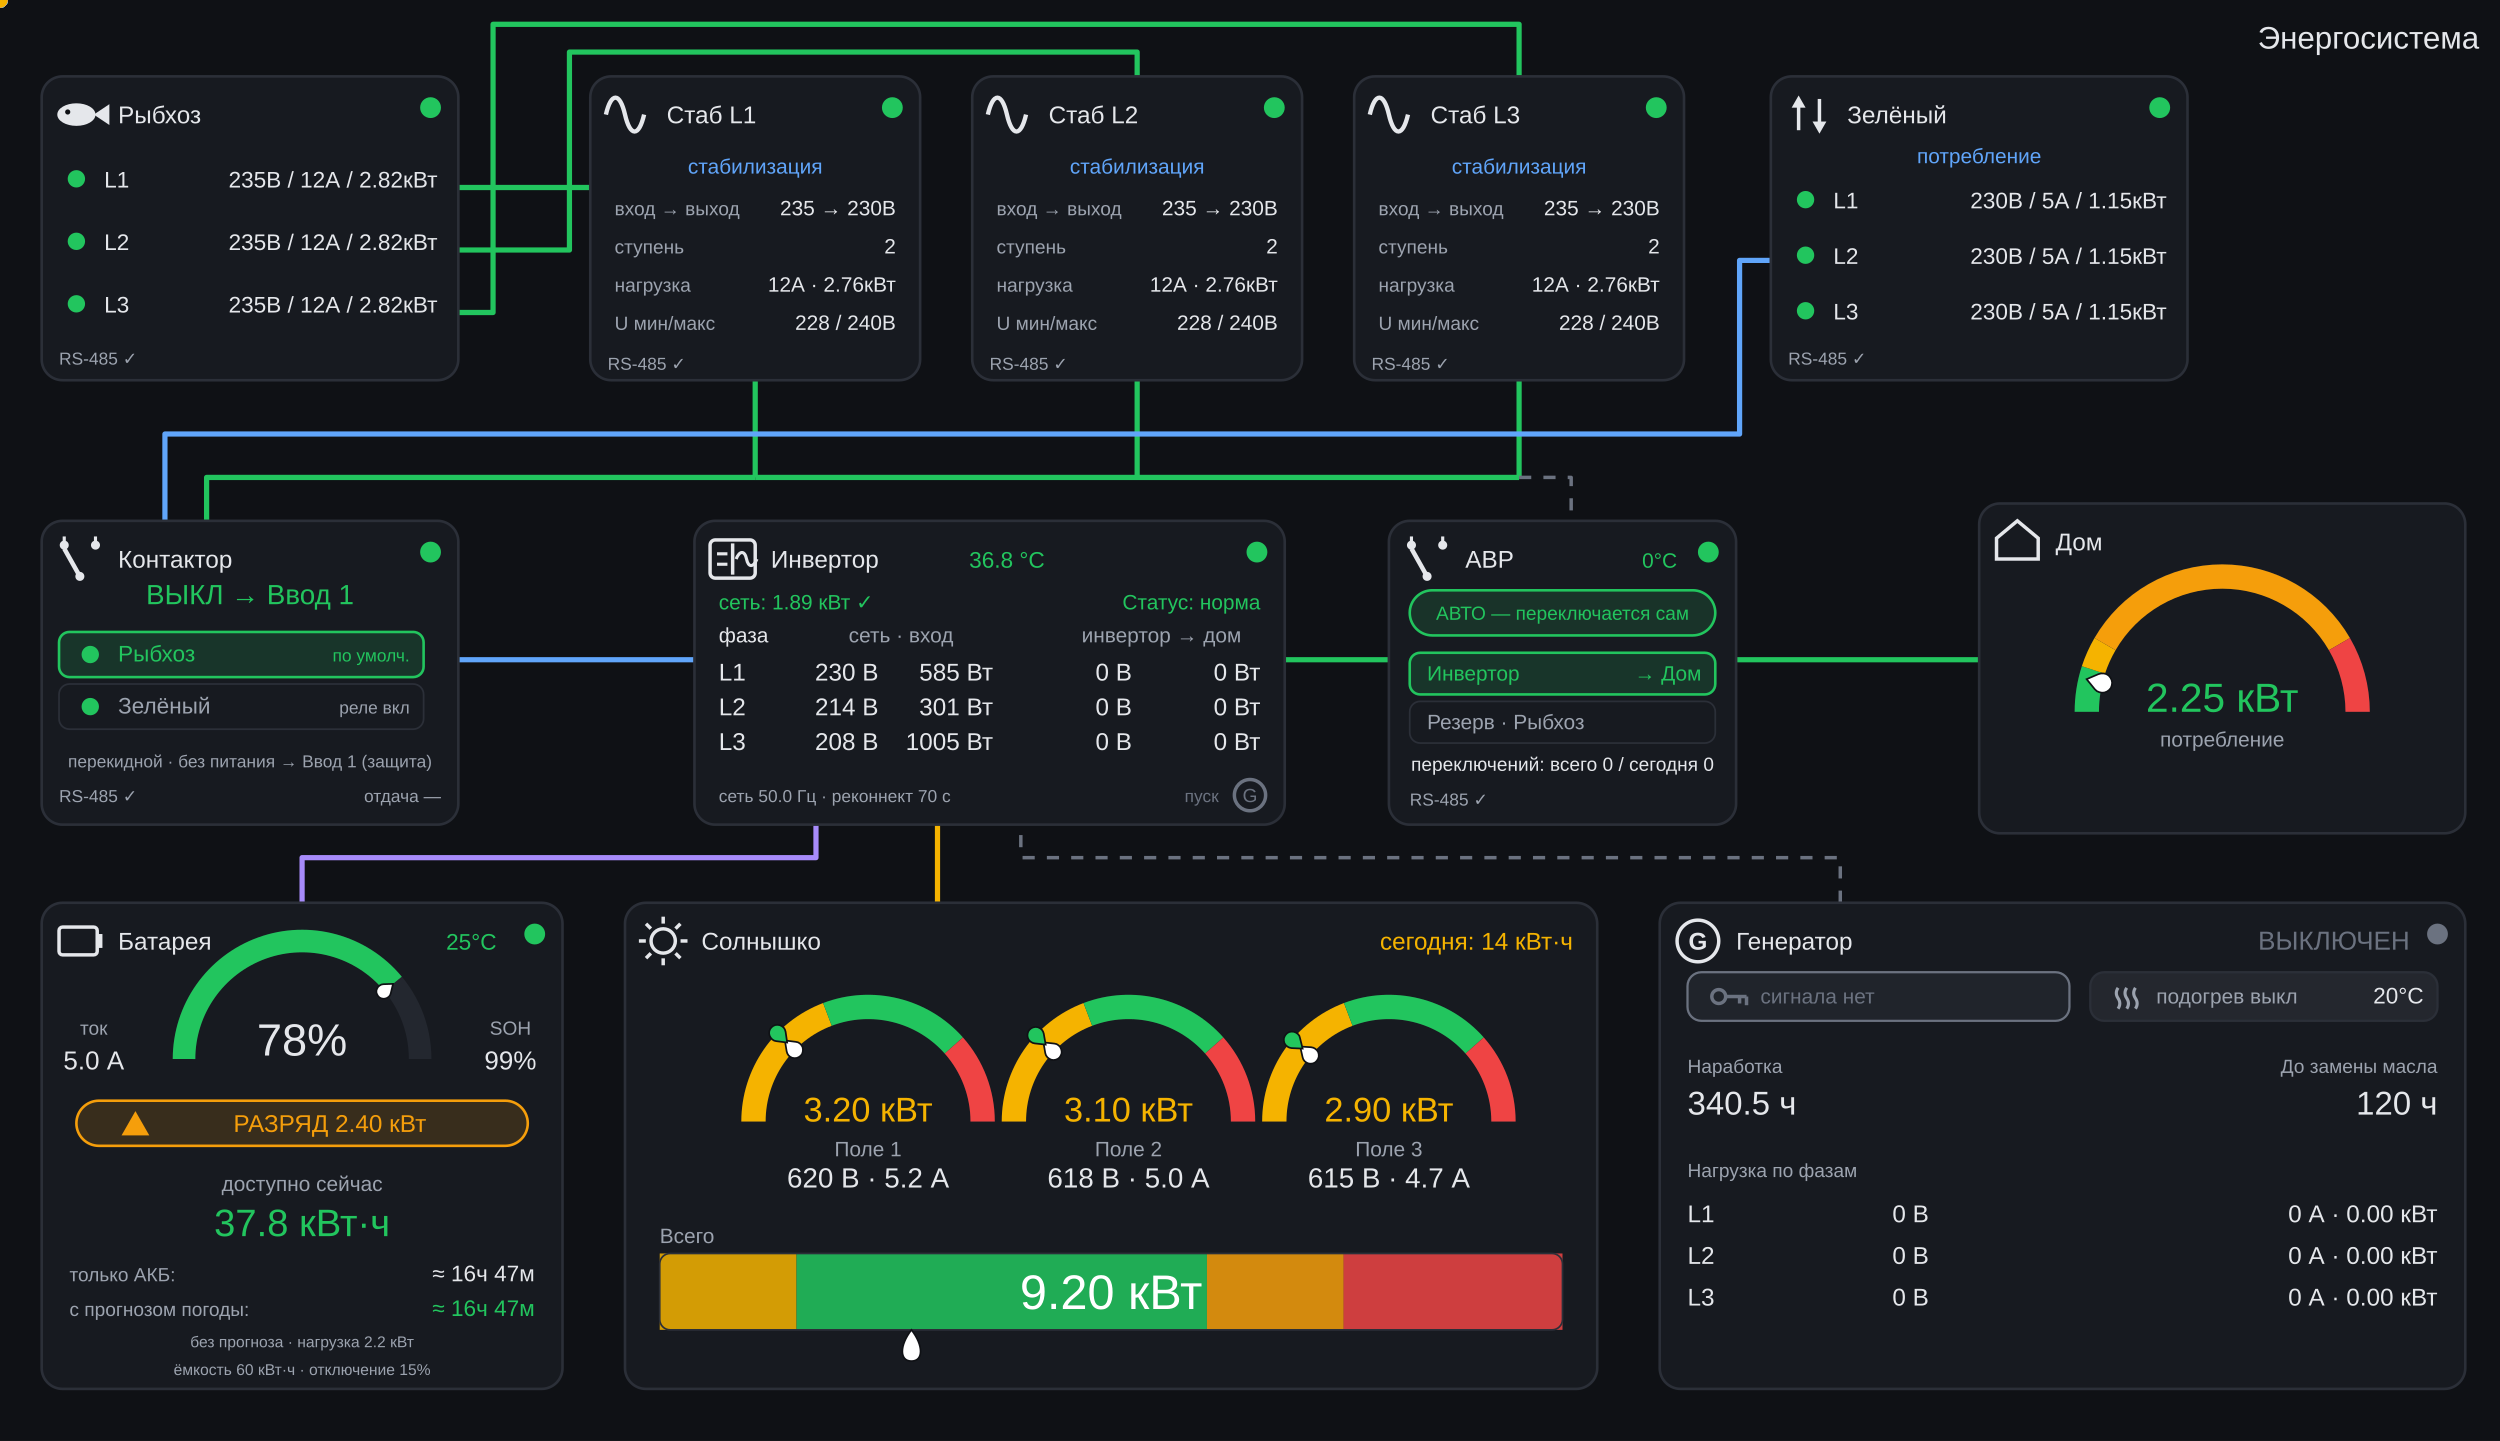
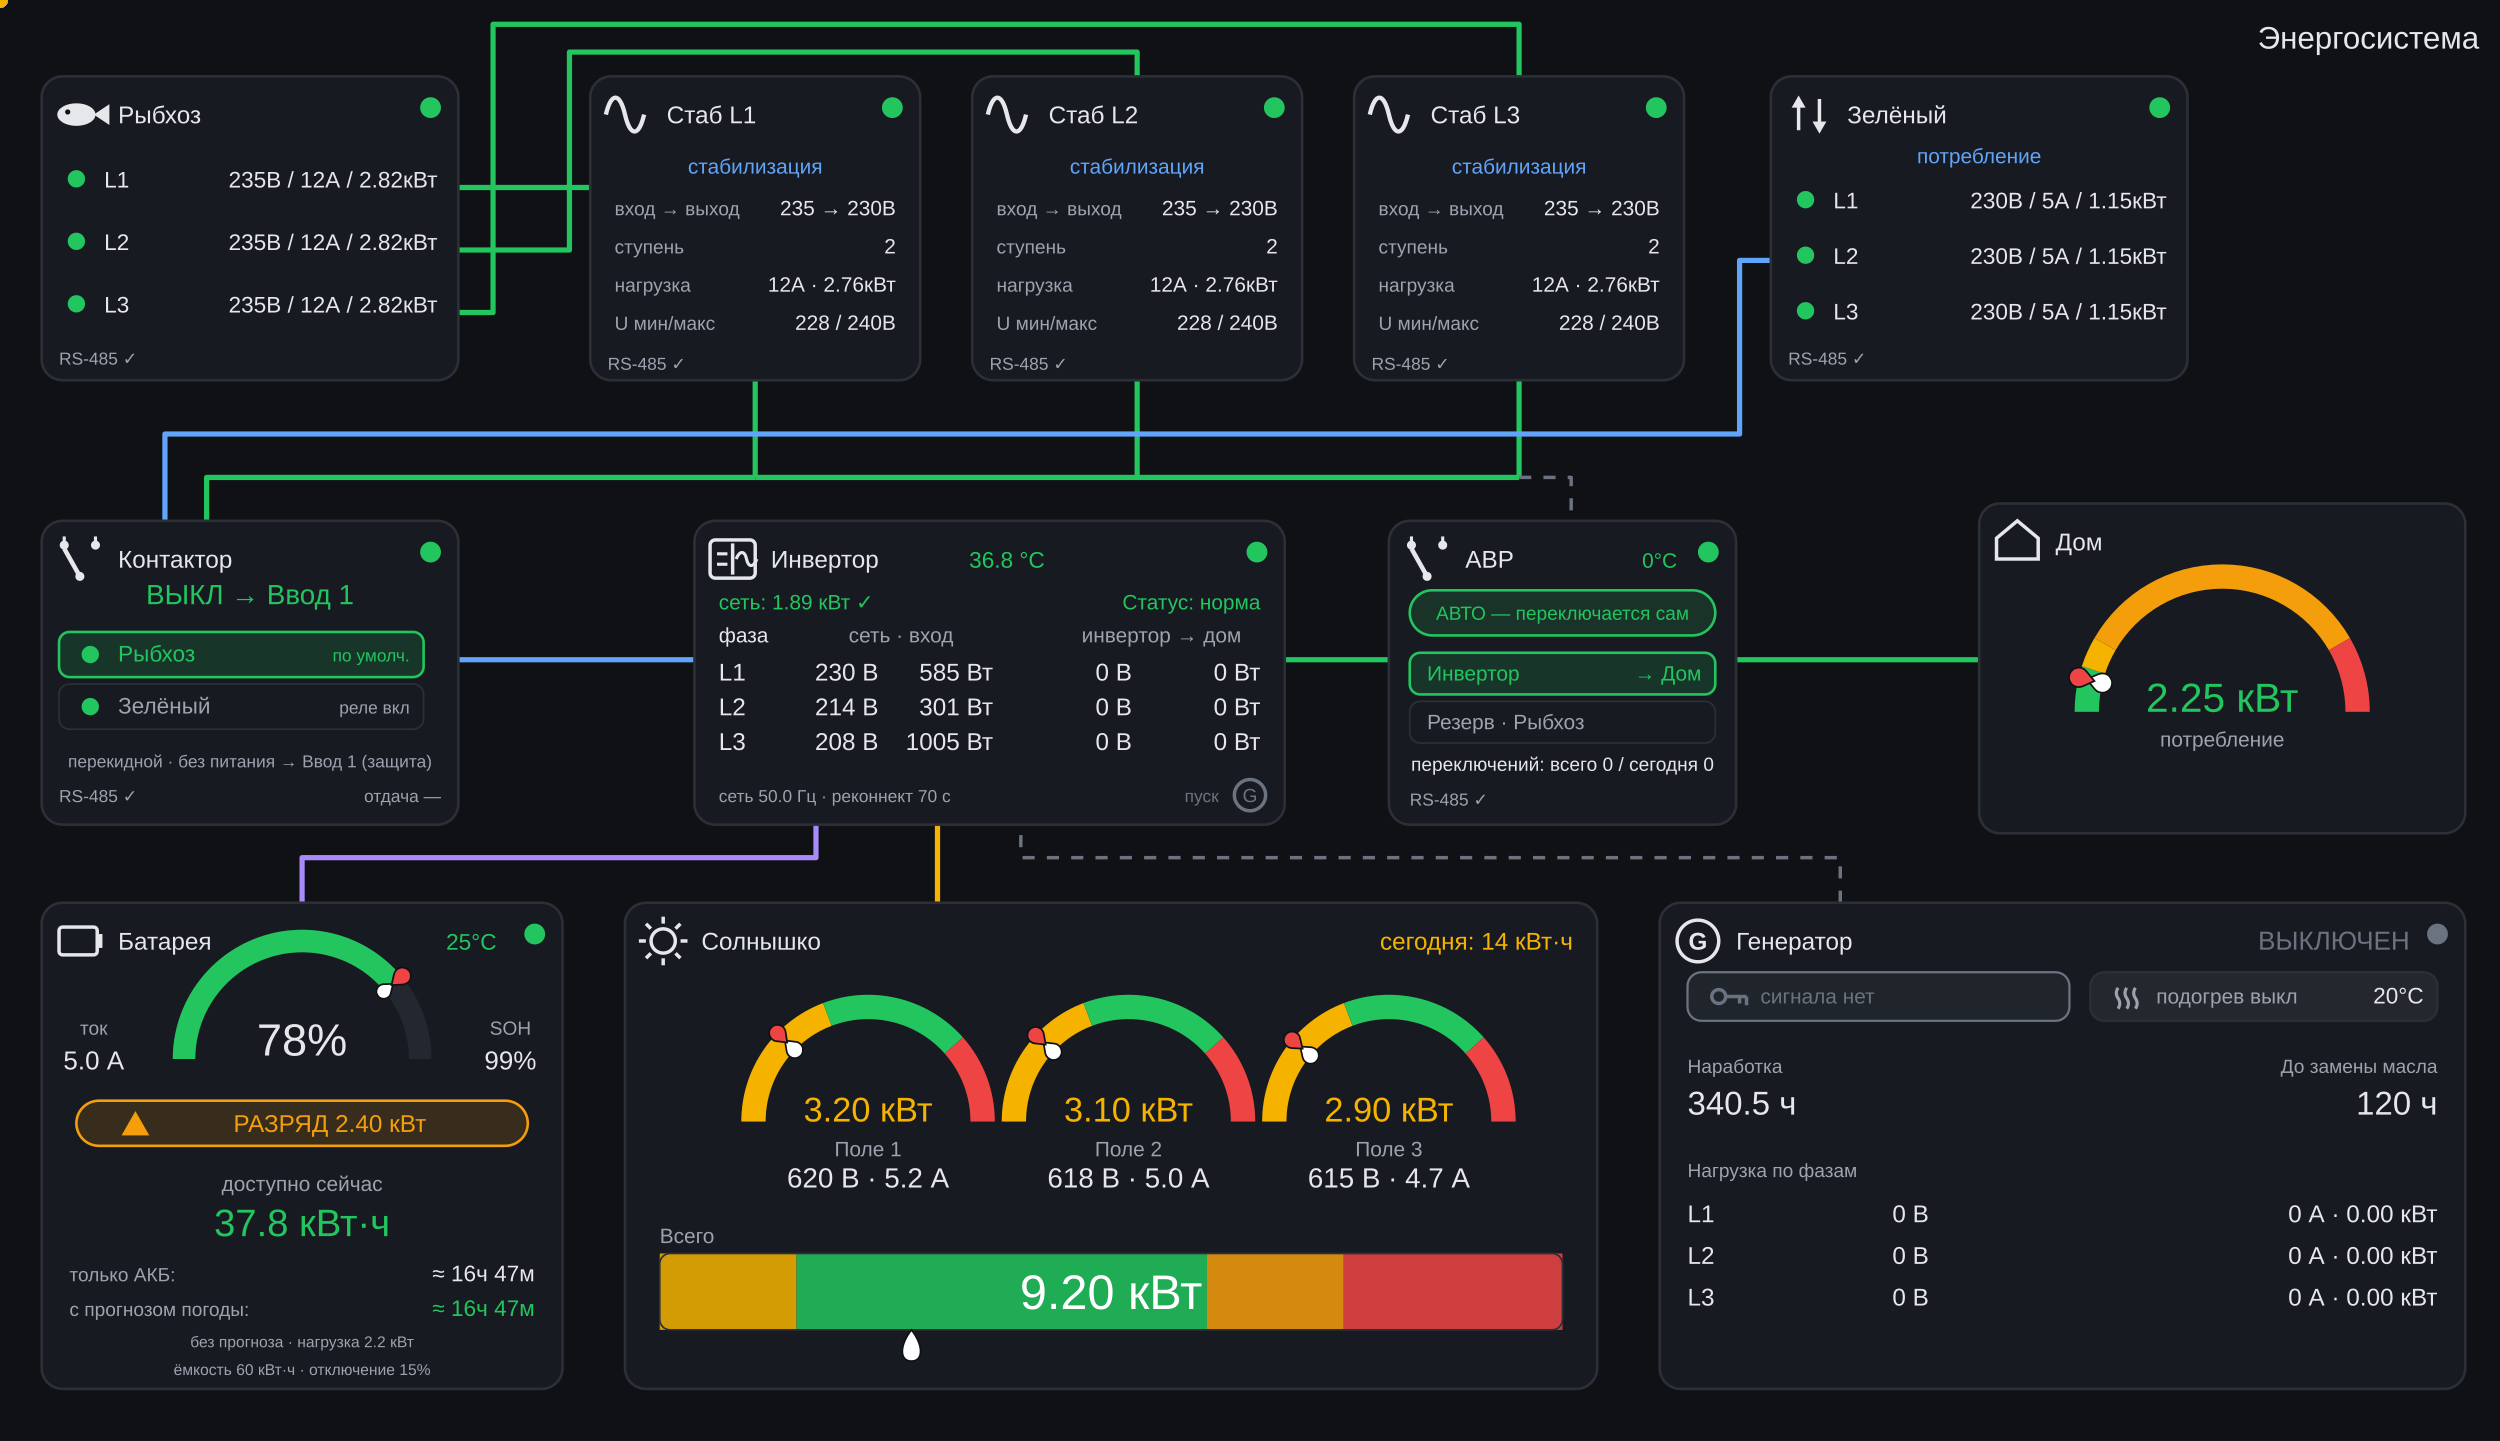
<svg xmlns="http://www.w3.org/2000/svg" viewBox="0 0 1440 830" font-family="Arial,Helvetica,sans-serif">
  <rect x="0" y="0" width="1440" height="830" fill="#0f1115" />
  <text x="1428" y="28" font-size="18" fill="#e5e7eb" text-anchor="end">Энергосистема</text>
  <polyline fill="none" stroke="#22c55e" stroke-width="3" stroke-linejoin="round" points="264,108 340,108 " />
  <circle r="4.5" fill="#22c55e">
    <animateMotion dur="1.46s" repeatCount="indefinite" begin="-0.00s" path="M 264,108 340,108" />
  </circle>
  <polyline fill="none" stroke="#22c55e" stroke-width="3" stroke-linejoin="round" points="264,144 328,144 328,30 655,30 655,44 " />
  <circle r="4.5" fill="#22c55e">
    <animateMotion dur="9.98s" repeatCount="indefinite" begin="-0.00s" path="M 264,144 328,144 328,30 655,30 655,44" />
  </circle>
  <circle r="4.5" fill="#22c55e">
    <animateMotion dur="9.98s" repeatCount="indefinite" begin="-2.00s" path="M 264,144 328,144 328,30 655,30 655,44" />
  </circle>
  <circle r="4.5" fill="#22c55e">
    <animateMotion dur="9.98s" repeatCount="indefinite" begin="-3.99s" path="M 264,144 328,144 328,30 655,30 655,44" />
  </circle>
  <circle r="4.5" fill="#22c55e">
    <animateMotion dur="9.98s" repeatCount="indefinite" begin="-5.99s" path="M 264,144 328,144 328,30 655,30 655,44" />
  </circle>
  <circle r="4.5" fill="#22c55e">
    <animateMotion dur="9.98s" repeatCount="indefinite" begin="-7.98s" path="M 264,144 328,144 328,30 655,30 655,44" />
  </circle>
  <polyline fill="none" stroke="#22c55e" stroke-width="3" stroke-linejoin="round" points="264,180 284,180 284,14 875,14 875,44 " />
  <circle r="4.5" fill="#22c55e">
    <animateMotion dur="15.52s" repeatCount="indefinite" begin="-0.00s" path="M 264,180 284,180 284,14 875,14 875,44" />
  </circle>
  <circle r="4.5" fill="#22c55e">
    <animateMotion dur="15.52s" repeatCount="indefinite" begin="-2.22s" path="M 264,180 284,180 284,14 875,14 875,44" />
  </circle>
  <circle r="4.5" fill="#22c55e">
    <animateMotion dur="15.52s" repeatCount="indefinite" begin="-4.43s" path="M 264,180 284,180 284,14 875,14 875,44" />
  </circle>
  <circle r="4.5" fill="#22c55e">
    <animateMotion dur="15.52s" repeatCount="indefinite" begin="-6.65s" path="M 264,180 284,180 284,14 875,14 875,44" />
  </circle>
  <circle r="4.5" fill="#22c55e">
    <animateMotion dur="15.52s" repeatCount="indefinite" begin="-8.87s" path="M 264,180 284,180 284,14 875,14 875,44" />
  </circle>
  <circle r="4.5" fill="#22c55e">
    <animateMotion dur="15.52s" repeatCount="indefinite" begin="-11.09s" path="M 264,180 284,180 284,14 875,14 875,44" />
  </circle>
  <circle r="4.5" fill="#22c55e">
    <animateMotion dur="15.52s" repeatCount="indefinite" begin="-13.30s" path="M 264,180 284,180 284,14 875,14 875,44" />
  </circle>
  <polyline fill="none" stroke="#22c55e" stroke-width="3" stroke-linejoin="round" points="435,219 435,275 " />
  <circle r="4.5" fill="#22c55e">
    <animateMotion dur="0.92s" repeatCount="indefinite" begin="-0.00s" path="M 435,219 435,275" />
  </circle>
  <polyline fill="none" stroke="#22c55e" stroke-width="3" stroke-linejoin="round" points="655,219 655,275 " />
  <circle r="4.5" fill="#22c55e">
    <animateMotion dur="0.92s" repeatCount="indefinite" begin="-0.00s" path="M 655,219 655,275" />
  </circle>
  <polyline fill="none" stroke="#22c55e" stroke-width="3" stroke-linejoin="round" points="875,219 875,275 " />
  <circle r="4.5" fill="#22c55e">
    <animateMotion dur="0.92s" repeatCount="indefinite" begin="-0.00s" path="M 875,219 875,275" />
  </circle>
  <polyline fill="none" stroke="#22c55e" stroke-width="3" stroke-linejoin="round" points="435,275 875,275 " />
  <polyline fill="none" stroke="#22c55e" stroke-width="3" stroke-linejoin="round" points="435,275 119,275 119,300 " />
  <circle r="4.5" fill="#22c55e">
    <animateMotion dur="5.59s" repeatCount="indefinite" begin="-0.00s" path="M 435,275 119,275 119,300" />
  </circle>
  <circle r="4.5" fill="#22c55e">
    <animateMotion dur="5.59s" repeatCount="indefinite" begin="-1.86s" path="M 435,275 119,275 119,300" />
  </circle>
  <circle r="4.5" fill="#22c55e">
    <animateMotion dur="5.59s" repeatCount="indefinite" begin="-3.73s" path="M 435,275 119,275 119,300" />
  </circle>
  <polyline fill="none" stroke="#6b7280" stroke-width="2" stroke-linejoin="round" stroke-dasharray="7 7" points="875,275 905,275 905,300 " />
  <polyline fill="none" stroke="#60a5fa" stroke-width="3" stroke-linejoin="round" points="1020,150 1002,150 1002,250 95,250 95,300 " />
  <circle r="4.5" fill="#60a5fa">
    <animateMotion dur="20.67s" repeatCount="indefinite" begin="-0.00s" path="M 1020,150 1002,150 1002,250 95,250 95,300" />
  </circle>
  <circle r="4.5" fill="#60a5fa">
    <animateMotion dur="20.67s" repeatCount="indefinite" begin="-2.07s" path="M 1020,150 1002,150 1002,250 95,250 95,300" />
  </circle>
  <circle r="4.5" fill="#60a5fa">
    <animateMotion dur="20.67s" repeatCount="indefinite" begin="-4.13s" path="M 1020,150 1002,150 1002,250 95,250 95,300" />
  </circle>
  <circle r="4.5" fill="#60a5fa">
    <animateMotion dur="20.67s" repeatCount="indefinite" begin="-6.20s" path="M 1020,150 1002,150 1002,250 95,250 95,300" />
  </circle>
  <circle r="4.5" fill="#60a5fa">
    <animateMotion dur="20.67s" repeatCount="indefinite" begin="-8.27s" path="M 1020,150 1002,150 1002,250 95,250 95,300" />
  </circle>
  <circle r="4.5" fill="#60a5fa">
    <animateMotion dur="20.67s" repeatCount="indefinite" begin="-10.34s" path="M 1020,150 1002,150 1002,250 95,250 95,300" />
  </circle>
  <circle r="4.5" fill="#60a5fa">
    <animateMotion dur="20.67s" repeatCount="indefinite" begin="-12.40s" path="M 1020,150 1002,150 1002,250 95,250 95,300" />
  </circle>
  <circle r="4.5" fill="#60a5fa">
    <animateMotion dur="20.67s" repeatCount="indefinite" begin="-14.47s" path="M 1020,150 1002,150 1002,250 95,250 95,300" />
  </circle>
  <circle r="4.5" fill="#60a5fa">
    <animateMotion dur="20.67s" repeatCount="indefinite" begin="-16.54s" path="M 1020,150 1002,150 1002,250 95,250 95,300" />
  </circle>
  <circle r="4.5" fill="#60a5fa">
    <animateMotion dur="20.67s" repeatCount="indefinite" begin="-18.61s" path="M 1020,150 1002,150 1002,250 95,250 95,300" />
  </circle>
  <polyline fill="none" stroke="#60a5fa" stroke-width="3" stroke-linejoin="round" points="264,380 400,380 " />
  <circle r="4.5" fill="#60a5fa">
    <animateMotion dur="2.62s" repeatCount="indefinite" begin="-0.00s" path="M 264,380 400,380" />
  </circle>
  <polyline fill="none" stroke="#22c55e" stroke-width="3" stroke-linejoin="round" points="740,380 800,380 " />
  <circle r="4.5" fill="#22c55e">
    <animateMotion dur="0.86s" repeatCount="indefinite" begin="-0.00s" path="M 740,380 800,380" />
  </circle>
  <polyline fill="none" stroke="#22c55e" stroke-width="3" stroke-linejoin="round" points="1000,380 1140,380 " />
  <circle r="4.5" fill="#22c55e">
    <animateMotion dur="2.30s" repeatCount="indefinite" begin="-0.00s" path="M 1000,380 1140,380" />
  </circle>
  <polyline fill="none" stroke="#a78bfa" stroke-width="3" stroke-linejoin="round" points="174,520 174,494 470,494 470,475 " />
  <circle r="4.5" fill="#a78bfa">
    <animateMotion dur="6.13s" repeatCount="indefinite" begin="-0.00s" path="M 174,520 174,494 470,494 470,475" />
  </circle>
  <circle r="4.5" fill="#a78bfa">
    <animateMotion dur="6.13s" repeatCount="indefinite" begin="-2.04s" path="M 174,520 174,494 470,494 470,475" />
  </circle>
  <circle r="4.5" fill="#a78bfa">
    <animateMotion dur="6.13s" repeatCount="indefinite" begin="-4.09s" path="M 174,520 174,494 470,494 470,475" />
  </circle>
  <polyline fill="none" stroke="#f5b300" stroke-width="3" stroke-linejoin="round" points="540,520 540,475 " />
  <circle r="4.5" fill="#f5b300">
    <animateMotion dur="0.39s" repeatCount="indefinite" begin="-0.00s" path="M 540,520 540,475" />
  </circle>
  <polyline fill="none" stroke="#6b7280" stroke-width="2" stroke-linejoin="round" stroke-dasharray="7 7" points="1060,520 1060,494 588,494 588,475 " />
  <rect x="24" y="44" width="240" height="175" rx="12" fill="#171a20" stroke="#2b2f38" stroke-width="1.5" />
  <g fill="#e5e7eb">
    <ellipse cx="44" cy="66" rx="11" ry="6.5" />
    <polygon points="54,66 63,60 63,72" />
  </g>
  <circle cx="39" cy="64.5" r="1.5" fill="#0f1115" />
  <text x="68" y="71" font-size="14" fill="#e5e7eb" text-anchor="start">Рыбхоз</text>
  <circle cx="248" cy="62" r="6" fill="#22c55e" />
  <circle cx="44" cy="103" r="5" fill="#22c55e" />
  <text x="60" y="108" font-size="13" fill="#e5e7eb" text-anchor="start">L1</text>
  <text x="252" y="108" font-size="13" fill="#e5e7eb" text-anchor="end">235В / 12А / 2.82кВт</text>
  <circle cx="44" cy="139" r="5" fill="#22c55e" />
  <text x="60" y="144" font-size="13" fill="#e5e7eb" text-anchor="start">L2</text>
  <text x="252" y="144" font-size="13" fill="#e5e7eb" text-anchor="end">235В / 12А / 2.82кВт</text>
  <circle cx="44" cy="175" r="5" fill="#22c55e" />
  <text x="60" y="180" font-size="13" fill="#e5e7eb" text-anchor="start">L3</text>
  <text x="252" y="180" font-size="13" fill="#e5e7eb" text-anchor="end">235В / 12А / 2.82кВт</text>
  <text x="34" y="210" font-size="10" fill="#9ca3af" text-anchor="start">RS-485 ✓</text>
  <rect x="340" y="44" width="190" height="175" rx="12" fill="#171a20" stroke="#2b2f38" stroke-width="1.5" />
  <path d="M 349 66 c 3,-13 8,-13 11,0 c 3,13 8,13 11,0" fill="none" stroke="#e5e7eb" stroke-width="2.5" />
  <text x="384" y="71" font-size="14" fill="#e5e7eb" text-anchor="start">Стаб L1</text>
  <circle cx="514" cy="62" r="6" fill="#22c55e" />
  <text x="350" y="213" font-size="10" fill="#9ca3af" text-anchor="start">RS-485 ✓</text>
  <text x="435" y="100" font-size="12" fill="#60a5fa" text-anchor="middle">стабилизация</text>
  <text x="354" y="124" font-size="11" fill="#9ca3af" text-anchor="start">вход → выход</text>
  <text x="516" y="124" font-size="12" fill="#e5e7eb" text-anchor="end">235 → 230В</text>
  <text x="354" y="146" font-size="11" fill="#9ca3af" text-anchor="start">ступень</text>
  <text x="516" y="146" font-size="12" fill="#e5e7eb" text-anchor="end">2</text>
  <text x="354" y="168" font-size="11" fill="#9ca3af" text-anchor="start">нагрузка</text>
  <text x="516" y="168" font-size="12" fill="#e5e7eb" text-anchor="end">12А · 2.76кВт</text>
  <text x="354" y="190" font-size="11" fill="#9ca3af" text-anchor="start">U мин/макс</text>
  <text x="516" y="190" font-size="12" fill="#e5e7eb" text-anchor="end">228 / 240В</text>
  <rect x="560" y="44" width="190" height="175" rx="12" fill="#171a20" stroke="#2b2f38" stroke-width="1.5" />
  <path d="M 569 66 c 3,-13 8,-13 11,0 c 3,13 8,13 11,0" fill="none" stroke="#e5e7eb" stroke-width="2.5" />
  <text x="604" y="71" font-size="14" fill="#e5e7eb" text-anchor="start">Стаб L2</text>
  <circle cx="734" cy="62" r="6" fill="#22c55e" />
  <text x="570" y="213" font-size="10" fill="#9ca3af" text-anchor="start">RS-485 ✓</text>
  <text x="655" y="100" font-size="12" fill="#60a5fa" text-anchor="middle">стабилизация</text>
  <text x="574" y="124" font-size="11" fill="#9ca3af" text-anchor="start">вход → выход</text>
  <text x="736" y="124" font-size="12" fill="#e5e7eb" text-anchor="end">235 → 230В</text>
  <text x="574" y="146" font-size="11" fill="#9ca3af" text-anchor="start">ступень</text>
  <text x="736" y="146" font-size="12" fill="#e5e7eb" text-anchor="end">2</text>
  <text x="574" y="168" font-size="11" fill="#9ca3af" text-anchor="start">нагрузка</text>
  <text x="736" y="168" font-size="12" fill="#e5e7eb" text-anchor="end">12А · 2.76кВт</text>
  <text x="574" y="190" font-size="11" fill="#9ca3af" text-anchor="start">U мин/макс</text>
  <text x="736" y="190" font-size="12" fill="#e5e7eb" text-anchor="end">228 / 240В</text>
  <rect x="780" y="44" width="190" height="175" rx="12" fill="#171a20" stroke="#2b2f38" stroke-width="1.5" />
  <path d="M 789 66 c 3,-13 8,-13 11,0 c 3,13 8,13 11,0" fill="none" stroke="#e5e7eb" stroke-width="2.5" />
  <text x="824" y="71" font-size="14" fill="#e5e7eb" text-anchor="start">Стаб L3</text>
  <circle cx="954" cy="62" r="6" fill="#22c55e" />
  <text x="790" y="213" font-size="10" fill="#9ca3af" text-anchor="start">RS-485 ✓</text>
  <text x="875" y="100" font-size="12" fill="#60a5fa" text-anchor="middle">стабилизация</text>
  <text x="794" y="124" font-size="11" fill="#9ca3af" text-anchor="start">вход → выход</text>
  <text x="956" y="124" font-size="12" fill="#e5e7eb" text-anchor="end">235 → 230В</text>
  <text x="794" y="146" font-size="11" fill="#9ca3af" text-anchor="start">ступень</text>
  <text x="956" y="146" font-size="12" fill="#e5e7eb" text-anchor="end">2</text>
  <text x="794" y="168" font-size="11" fill="#9ca3af" text-anchor="start">нагрузка</text>
  <text x="956" y="168" font-size="12" fill="#e5e7eb" text-anchor="end">12А · 2.76кВт</text>
  <text x="794" y="190" font-size="11" fill="#9ca3af" text-anchor="start">U мин/макс</text>
  <text x="956" y="190" font-size="12" fill="#e5e7eb" text-anchor="end">228 / 240В</text>
  <rect x="1020" y="44" width="240" height="175" rx="12" fill="#171a20" stroke="#2b2f38" stroke-width="1.5" />
  <line x1="1036" y1="75" x2="1036" y2="60" stroke="#e5e7eb" stroke-width="2" />
  <polygon points="1036,55 1032,62 1040,62" fill="#e5e7eb" />
  <line x1="1048" y1="57" x2="1048" y2="72" stroke="#e5e7eb" stroke-width="2" />
  <polygon points="1048,77 1052,70 1044,70" fill="#e5e7eb" />
  <text x="1064" y="71" font-size="14" fill="#e5e7eb" text-anchor="start">Зелёный</text>
  <circle cx="1244" cy="62" r="6" fill="#22c55e" />
  <text x="1140" y="94" font-size="12" fill="#60a5fa" text-anchor="middle">потребление</text>
  <circle cx="1040" cy="115" r="5" fill="#22c55e" />
  <text x="1056" y="120" font-size="13" fill="#e5e7eb" text-anchor="start">L1</text>
  <text x="1248" y="120" font-size="13" fill="#e5e7eb" text-anchor="end">230В / 5А / 1.15кВт</text>
  <circle cx="1040" cy="147" r="5" fill="#22c55e" />
  <text x="1056" y="152" font-size="13" fill="#e5e7eb" text-anchor="start">L2</text>
  <text x="1248" y="152" font-size="13" fill="#e5e7eb" text-anchor="end">230В / 5А / 1.15кВт</text>
  <circle cx="1040" cy="179" r="5" fill="#22c55e" />
  <text x="1056" y="184" font-size="13" fill="#e5e7eb" text-anchor="start">L3</text>
  <text x="1248" y="184" font-size="13" fill="#e5e7eb" text-anchor="end">230В / 5А / 1.15кВт</text>
  <text x="1030" y="210" font-size="10" fill="#9ca3af" text-anchor="start">RS-485 ✓</text>
  <rect x="24" y="300" width="240" height="175" rx="12" fill="#171a20" stroke="#2b2f38" stroke-width="1.5" />
  <circle cx="37" cy="314" r="2.6" fill="#e5e7eb" />
  <circle cx="55" cy="314" r="2.6" fill="#e5e7eb" />
  <circle cx="46" cy="332" r="2.6" fill="#e5e7eb" />
  <line x1="37" y1="314" x2="37" y2="309" stroke="#e5e7eb" stroke-width="1.8" />
  <line x1="55" y1="314" x2="55" y2="309" stroke="#e5e7eb" stroke-width="1.8" />
  <line x1="46" y1="332" x2="37" y2="316" stroke="#e5e7eb" stroke-width="2.6" />
  <text x="68" y="327" font-size="14" fill="#e5e7eb" text-anchor="start">Контактор</text>
  <circle cx="248" cy="318" r="6" fill="#22c55e" />
  <text x="144" y="348" font-size="16" fill="#22c55e" text-anchor="middle">ВЫКЛ → Ввод 1</text>
  <rect x="34" y="364" width="210" height="26" rx="6" fill="#22c55e" fill-opacity="0.16" stroke="#22c55e" stroke-width="1.5" />
  <circle cx="52" cy="377" r="5" fill="#22c55e" />
  <text x="68" y="381" font-size="13" fill="#22c55e" text-anchor="start">Рыбхоз</text>
  <text x="236" y="381" font-size="10" fill="#22c55e" text-anchor="end">по умолч.</text>
  <rect x="34" y="394" width="210" height="26" rx="6" fill="none" stroke="#2b2f38" stroke-width="1" />
  <circle cx="52" cy="407" r="5" fill="#22c55e" />
  <text x="68" y="411" font-size="13" fill="#9ca3af" text-anchor="start">Зелёный</text>
  <text x="236" y="411" font-size="10" fill="#9ca3af" text-anchor="end">реле вкл</text>
  <text x="144" y="442" font-size="10" fill="#9ca3af" text-anchor="middle">перекидной · без питания → Ввод 1 (защита)</text>
  <text x="34" y="462" font-size="10" fill="#9ca3af" text-anchor="start">RS-485 ✓</text>
  <text x="254" y="462" font-size="10" fill="#9ca3af" text-anchor="end">отдача —</text>
  <rect x="400" y="300" width="340" height="175" rx="12" fill="#171a20" stroke="#2b2f38" stroke-width="1.5" />
  <rect x="409" y="311" width="26" height="22" rx="3" fill="none" stroke="#e5e7eb" stroke-width="2" />
  <line x1="422" y1="313" x2="422" y2="331" stroke="#e5e7eb" stroke-width="2" />
  <path d="M 424 322 c 2,-5 5,-5 6,0 c 1,5 4,5 6,0" fill="none" stroke="#e5e7eb" stroke-width="1.8" />
  <line x1="413" y1="319" x2="419" y2="319" stroke="#e5e7eb" stroke-width="1.8" />
  <line x1="413" y1="325" x2="419" y2="325" stroke="#e5e7eb" stroke-width="1.8" />
  <text x="444" y="327" font-size="14" fill="#e5e7eb" text-anchor="start">Инвертор</text>
  <circle cx="724" cy="318" r="6" fill="#22c55e" />
  <text x="580" y="327" font-size="13" fill="#22c55e" text-anchor="middle">36.8 °C</text>
  <text x="414" y="351" font-size="12" fill="#22c55e" text-anchor="start">сеть: 1.89 кВт ✓</text>
  <text x="726" y="351" font-size="12" fill="#22c55e" text-anchor="end">Статус: норма</text>
  <text x="414" y="370" font-size="12" fill="#e5e7eb" text-anchor="start">фаза</text>
  <text x="519" y="370" font-size="12" fill="#9ca3af" text-anchor="middle">сеть · вход</text>
  <text x="669" y="370" font-size="12" fill="#9ca3af" text-anchor="middle">инвертор → дом</text>
  <text x="414" y="392" font-size="14" fill="#e5e7eb" text-anchor="start">L1</text>
  <text x="506" y="392" font-size="14" fill="#e5e7eb" text-anchor="end">230 В</text>
  <text x="572" y="392" font-size="14" fill="#e5e7eb" text-anchor="end">585 Вт</text>
  <text x="652" y="392" font-size="14" fill="#e5e7eb" text-anchor="end">0 В</text>
  <text x="726" y="392" font-size="14" fill="#e5e7eb" text-anchor="end">0 Вт</text>
  <text x="414" y="412" font-size="14" fill="#e5e7eb" text-anchor="start">L2</text>
  <text x="506" y="412" font-size="14" fill="#e5e7eb" text-anchor="end">214 В</text>
  <text x="572" y="412" font-size="14" fill="#e5e7eb" text-anchor="end">301 Вт</text>
  <text x="652" y="412" font-size="14" fill="#e5e7eb" text-anchor="end">0 В</text>
  <text x="726" y="412" font-size="14" fill="#e5e7eb" text-anchor="end">0 Вт</text>
  <text x="414" y="432" font-size="14" fill="#e5e7eb" text-anchor="start">L3</text>
  <text x="506" y="432" font-size="14" fill="#e5e7eb" text-anchor="end">208 В</text>
  <text x="572" y="432" font-size="14" fill="#e5e7eb" text-anchor="end">1005 Вт</text>
  <text x="652" y="432" font-size="14" fill="#e5e7eb" text-anchor="end">0 В</text>
  <text x="726" y="432" font-size="14" fill="#e5e7eb" text-anchor="end">0 Вт</text>
  <text x="414" y="462" font-size="10" fill="#9ca3af" text-anchor="start">сеть 50.0 Гц · реконнект 70 с</text>
  <text x="702" y="462" font-size="10" fill="#6b7280" text-anchor="end">пуск</text>
  <circle cx="720" cy="458" r="9" fill="none" stroke="#6b7280" stroke-width="2" />
  <text x="720" y="462" font-size="11" fill="#6b7280" text-anchor="middle">G</text>
  <rect x="800" y="300" width="200" height="175" rx="12" fill="#171a20" stroke="#2b2f38" stroke-width="1.5" />
  <circle cx="813" cy="314" r="2.6" fill="#e5e7eb" />
  <circle cx="831" cy="314" r="2.6" fill="#e5e7eb" />
  <circle cx="822" cy="332" r="2.6" fill="#e5e7eb" />
  <line x1="813" y1="314" x2="813" y2="309" stroke="#e5e7eb" stroke-width="1.8" />
  <line x1="831" y1="314" x2="831" y2="309" stroke="#e5e7eb" stroke-width="1.8" />
  <line x1="822" y1="332" x2="813" y2="316" stroke="#e5e7eb" stroke-width="2.6" />
  <text x="844" y="327" font-size="14" fill="#e5e7eb" text-anchor="start">АВР</text>
  <circle cx="984" cy="318" r="6" fill="#22c55e" />
  <text x="966" y="327" font-size="12" fill="#22c55e" text-anchor="end">0°C</text>
  <rect x="812" y="340" width="176" height="26" rx="13" fill="#22c55e" fill-opacity="0.15" stroke="#22c55e" stroke-width="1.5" />
  <text x="900" y="357" font-size="11" fill="#22c55e" text-anchor="middle">АВТО — переключается сам</text>
  <rect x="812" y="376" width="176" height="24" rx="6" fill="#22c55e" fill-opacity="0.16" stroke="#22c55e" stroke-width="1.5" />
  <text x="822" y="392" font-size="12" fill="#22c55e" text-anchor="start">Инвертор</text>
  <text x="980" y="392" font-size="12" fill="#22c55e" text-anchor="end">→ Дом</text>
  <rect x="812" y="404" width="176" height="24" rx="6" fill="none" stroke="#2b2f38" stroke-width="1" />
  <text x="822" y="420" font-size="12" fill="#9ca3af" text-anchor="start">Резерв · Рыбхоз</text>
  <text x="900" y="444" font-size="11" fill="#e5e7eb" text-anchor="middle">переключений: всего 0 / сегодня 0</text>
  <text x="812" y="464" font-size="10" fill="#9ca3af" text-anchor="start">RS-485 ✓</text>
  <rect x="1140" y="290" width="280" height="190" rx="12" fill="#171a20" stroke="#2b2f38" stroke-width="1.5" />
  <path d="M 1150 322 L 1150 310 L 1162 300 L 1174 310 L 1174 322 Z" fill="none" stroke="#e5e7eb" stroke-width="2" />
  <text x="1184" y="317" font-size="14" fill="#e5e7eb" text-anchor="start">Дом</text>
  <path fill="none" stroke="#23272f" stroke-width="14" stroke-linecap="butt" d="M 1202.0 410.0 A 78 78 0 0 1 1358.0 410.0" />
  <path fill="none" stroke="#22c55e" stroke-width="14" stroke-linecap="butt" d="M 1202.0 410.0 A 78 78 0 0 1 1205.8 385.9" />
  <path fill="none" stroke="#f5b300" stroke-width="14" stroke-linecap="butt" d="M 1205.8 385.9 A 78 78 0 0 1 1212.5 371.0" />
  <path fill="none" stroke="#f59e0b" stroke-width="14" stroke-linecap="butt" d="M 1212.5 371.0 A 78 78 0 0 1 1347.5 371.0" />
  <path fill="none" stroke="#ef4444" stroke-width="14" stroke-linecap="butt" d="M 1347.5 371.0 A 78 78 0 0 1 1358.0 410.0" />
  <path d="M 1201.9,391.2 L 1208.7,388.3 L 1210.2,387.9 L 1211.8,387.9 L 1213.3,388.3 L 1214.6,389.1 L 1215.6,390.3 L 1216.3,391.7 L 1216.6,393.2 L 1216.4,394.7 L 1215.9,396.2 L 1214.9,397.4 L 1213.7,398.3 L 1212.2,398.9 L 1210.7,399.0 L 1209.2,398.7 L 1207.8,398.1 L 1206.6,397.0 Z" fill="#ffffff" stroke="#0f1115" stroke-width="1" />
  <text x="1280" y="410" font-size="23.4" fill="#22c55e" text-anchor="middle">2.25 кВт</text>
  <text x="1280" y="430" font-size="12" fill="#9ca3af" text-anchor="middle">потребление</text>
+   <path d="M 1206.4,392.3 L 1199.6,395.3 L 1198.1,395.7 L 1196.5,395.7 L 1195.0,395.3 L 1193.7,394.5 L 1192.7,393.3 L 1192.0,391.9 L 1191.7,390.4 L 1191.9,388.8 L 1192.5,387.4 L 1193.4,386.2 L 1194.6,385.2 L 1196.1,384.7 L 1197.6,384.5 L 1199.1,384.8 L 1200.5,385.5 L 1201.7,386.6 Z" fill="#ef4444" stroke="#0f1115" stroke-width="1" />
  <rect x="24" y="520" width="300" height="280" rx="12" fill="#171a20" stroke="#2b2f38" stroke-width="1.5" />
  <rect x="34" y="534" width="22" height="16" rx="2" fill="none" stroke="#e5e7eb" stroke-width="2" />
  <rect x="56" y="538" width="3" height="8" fill="#e5e7eb" />
  <text x="68" y="547" font-size="14" fill="#e5e7eb" text-anchor="start">Батарея</text>
  <circle cx="308" cy="538" r="6" fill="#22c55e" />
  <text x="286" y="547" font-size="13" fill="#22c55e" text-anchor="end">25°C</text>
  <path fill="none" stroke="#23272f" stroke-width="13" stroke-linecap="butt" d="M 106.0 610.0 A 68 68 0 0 1 242.0 610.0" />
  <path fill="none" stroke="#22c55e" stroke-width="13" stroke-linecap="butt" d="M 106.0 610.0 A 68 68 0 0 1 226.4 566.7" />
  <path d="M 226.4,566.7 L 225.1,572.1 L 224.7,573.2 L 224.0,574.1 L 223.0,574.8 L 221.9,575.2 L 220.8,575.3 L 219.7,575.1 L 218.6,574.6 L 217.8,573.8 L 217.2,572.8 L 216.8,571.7 L 216.8,570.5 L 217.2,569.4 L 217.8,568.4 L 218.6,567.7 L 219.7,567.1 L 220.8,566.9 Z" fill="#ffffff" stroke="#0f1115" stroke-width="1" />
+   <path d="M 225.5,567.4 L 227.0,561.0 L 227.5,559.8 L 228.3,558.7 L 229.4,557.9 L 230.7,557.4 L 232.0,557.3 L 233.4,557.6 L 234.6,558.2 L 235.6,559.1 L 236.3,560.2 L 236.6,561.5 L 236.6,562.9 L 236.3,564.2 L 235.6,565.3 L 234.6,566.2 L 233.3,566.8 L 232.0,567.1 Z" fill="#ef4444" stroke="#0f1115" stroke-width="1" />
  <text x="174" y="608" font-size="26" fill="#e5e7eb" text-anchor="middle">78%</text>
  <text x="54" y="596" font-size="11" fill="#9ca3af" text-anchor="middle">ток</text>
  <text x="54" y="616" font-size="15" fill="#e5e7eb" text-anchor="middle">5.0 А</text>
  <text x="294" y="596" font-size="11" fill="#9ca3af" text-anchor="middle">SOH</text>
  <text x="294" y="616" font-size="15" fill="#e5e7eb" text-anchor="middle">99%</text>
  <rect x="44" y="634" width="260" height="26" rx="13" fill="#f59e0b" fill-opacity="0.15" stroke="#f59e0b" stroke-width="1.5" />
  <polygon points="70,654 78,640 86,654" fill="#f59e0b" />
  <text x="190" y="652" font-size="14" fill="#f59e0b" text-anchor="middle">РАЗРЯД 2.40 кВт</text>
  <text x="174" y="686" font-size="12" fill="#9ca3af" text-anchor="middle">доступно сейчас</text>
  <text x="174" y="712" font-size="22" fill="#22c55e" text-anchor="middle">37.8 кВт·ч</text>
  <text x="40" y="738" font-size="11" fill="#9ca3af" text-anchor="start">только АКБ:</text>
  <text x="308" y="738" font-size="13" fill="#e5e7eb" text-anchor="end">≈ 16ч 47м</text>
  <text x="40" y="758" font-size="11" fill="#9ca3af" text-anchor="start">с прогнозом погоды:</text>
  <text x="308" y="758" font-size="13" fill="#22c55e" text-anchor="end">≈ 16ч 47м</text>
  <text x="174" y="776" font-size="9" fill="#9ca3af" text-anchor="middle">без прогноза · нагрузка 2.2 кВт</text>
  <text x="174" y="792" font-size="9" fill="#9ca3af" text-anchor="middle">ёмкость 60 кВт·ч · отключение 15%</text>
  <rect x="360" y="520" width="560" height="280" rx="12" fill="#171a20" stroke="#2b2f38" stroke-width="1.5" />
  <circle cx="382" cy="542" r="7" fill="none" stroke="#e5e7eb" stroke-width="2" />
  <line x1="392.0" y1="542.0" x2="396.0" y2="542.0" stroke="#e5e7eb" stroke-width="2" />
  <line x1="389.1" y1="534.9" x2="391.9" y2="532.1" stroke="#e5e7eb" stroke-width="2" />
  <line x1="382.0" y1="532.0" x2="382.0" y2="528.0" stroke="#e5e7eb" stroke-width="2" />
  <line x1="374.9" y1="534.9" x2="372.1" y2="532.1" stroke="#e5e7eb" stroke-width="2" />
  <line x1="372.0" y1="542.0" x2="368.0" y2="542.0" stroke="#e5e7eb" stroke-width="2" />
  <line x1="374.9" y1="549.1" x2="372.1" y2="551.9" stroke="#e5e7eb" stroke-width="2" />
  <line x1="382.0" y1="552.0" x2="382.0" y2="556.0" stroke="#e5e7eb" stroke-width="2" />
  <line x1="389.1" y1="549.1" x2="391.9" y2="551.9" stroke="#e5e7eb" stroke-width="2" />
  <text x="404" y="547" font-size="14" fill="#e5e7eb" text-anchor="start">Солнышко</text>
  <text x="906" y="547" font-size="14" fill="#f5b300" text-anchor="end">сегодня: 14 кВт·ч</text>
  <path fill="none" stroke="#23272f" stroke-width="14" stroke-linecap="butt" d="M 434.0 646.0 A 66 66 0 0 1 566.0 646.0" />
  <path fill="none" stroke="#f5b300" stroke-width="14" stroke-linecap="butt" d="M 434.0 646.0 A 66 66 0 0 1 476.6 584.3" />
  <path fill="none" stroke="#22c55e" stroke-width="14" stroke-linecap="butt" d="M 476.6 584.3 A 66 66 0 0 1 549.4 602.2" />
  <path fill="none" stroke="#ef4444" stroke-width="14" stroke-linecap="butt" d="M 549.4 602.2 A 66 66 0 0 1 566.0 646.0" />
  <path d="M 452.1,599.3 L 458.4,600.1 L 459.7,600.4 L 460.8,601.1 L 461.7,602.1 L 462.3,603.2 L 462.5,604.5 L 462.4,605.8 L 462.0,607.1 L 461.2,608.1 L 460.1,608.9 L 458.9,609.4 L 457.6,609.5 L 456.3,609.3 L 455.1,608.7 L 454.2,607.9 L 453.5,606.8 L 453.1,605.5 Z" fill="#ffffff" stroke="#0f1115" stroke-width="1" />
  <text x="500" y="646" font-size="19.8" fill="#f5b300" text-anchor="middle">3.20 кВт</text>
  <text x="500" y="666" font-size="12" fill="#9ca3af" text-anchor="middle">Поле 1</text>
-   <path d="M 453.4,600.5 L 447.1,599.7 L 445.9,599.4 L 444.8,598.7 L 443.9,597.7 L 443.3,596.6 L 443.0,595.3 L 443.1,594.0 L 443.6,592.7 L 444.4,591.7 L 445.4,590.9 L 446.6,590.4 L 447.9,590.3 L 449.2,590.5 L 450.4,591.1 L 451.4,591.9 L 452.1,593.0 L 452.5,594.3 Z" fill="#22c55e" stroke="#0f1115" stroke-width="1" />
+   <path d="M 453.4,600.5 L 447.1,599.7 L 445.9,599.4 L 444.8,598.7 L 443.9,597.7 L 443.3,596.6 L 443.0,595.3 L 443.1,594.0 L 443.6,592.7 L 444.4,591.7 L 445.4,590.9 L 446.6,590.4 L 447.9,590.3 L 449.2,590.5 L 450.4,591.1 L 451.4,591.9 L 452.1,593.0 L 452.5,594.3 Z" fill="#ef4444" stroke="#0f1115" stroke-width="1" />
  <text x="500" y="684" font-size="16" fill="#e5e7eb" text-anchor="middle">620 В · 5.2 А</text>
  <path fill="none" stroke="#23272f" stroke-width="14" stroke-linecap="butt" d="M 584.0 646.0 A 66 66 0 0 1 716.0 646.0" />
  <path fill="none" stroke="#f5b300" stroke-width="14" stroke-linecap="butt" d="M 584.0 646.0 A 66 66 0 0 1 626.6 584.3" />
  <path fill="none" stroke="#22c55e" stroke-width="14" stroke-linecap="butt" d="M 626.6 584.3 A 66 66 0 0 1 699.4 602.2" />
  <path fill="none" stroke="#ef4444" stroke-width="14" stroke-linecap="butt" d="M 699.4 602.2 A 66 66 0 0 1 716.0 646.0" />
  <path d="M 601.0,600.4 L 607.3,601.1 L 608.6,601.4 L 609.7,602.1 L 610.6,603.0 L 611.2,604.2 L 611.5,605.4 L 611.5,606.7 L 611.0,608.0 L 610.3,609.1 L 609.3,609.9 L 608.1,610.4 L 606.8,610.6 L 605.5,610.4 L 604.3,609.8 L 603.3,609.0 L 602.5,607.9 L 602.1,606.7 Z" fill="#ffffff" stroke="#0f1115" stroke-width="1" />
  <text x="650" y="646" font-size="19.8" fill="#f5b300" text-anchor="middle">3.10 кВт</text>
  <text x="650" y="666" font-size="12" fill="#9ca3af" text-anchor="middle">Поле 2</text>
-   <path d="M 602.3,601.7 L 596.0,601.0 L 594.8,600.7 L 593.6,600.0 L 592.7,599.1 L 592.1,598.0 L 591.8,596.7 L 591.9,595.4 L 592.3,594.1 L 593.1,593.0 L 594.1,592.2 L 595.3,591.7 L 596.6,591.5 L 597.9,591.7 L 599.1,592.3 L 600.1,593.1 L 600.8,594.2 L 601.2,595.4 Z" fill="#22c55e" stroke="#0f1115" stroke-width="1" />
+   <path d="M 602.3,601.7 L 596.0,601.0 L 594.8,600.7 L 593.6,600.0 L 592.7,599.1 L 592.1,598.0 L 591.8,596.7 L 591.9,595.4 L 592.3,594.1 L 593.1,593.0 L 594.1,592.2 L 595.3,591.7 L 596.6,591.5 L 597.9,591.7 L 599.1,592.3 L 600.1,593.1 L 600.8,594.2 L 601.2,595.4 Z" fill="#ef4444" stroke="#0f1115" stroke-width="1" />
  <text x="650" y="684" font-size="16" fill="#e5e7eb" text-anchor="middle">618 В · 5.0 А</text>
  <path fill="none" stroke="#23272f" stroke-width="14" stroke-linecap="butt" d="M 734.0 646.0 A 66 66 0 0 1 866.0 646.0" />
  <path fill="none" stroke="#f5b300" stroke-width="14" stroke-linecap="butt" d="M 734.0 646.0 A 66 66 0 0 1 776.6 584.3" />
  <path fill="none" stroke="#22c55e" stroke-width="14" stroke-linecap="butt" d="M 776.6 584.3 A 66 66 0 0 1 849.4 602.2" />
  <path fill="none" stroke="#ef4444" stroke-width="14" stroke-linecap="butt" d="M 849.4 602.2 A 66 66 0 0 1 866.0 646.0" />
  <path d="M 748.9,602.8 L 755.2,603.2 L 756.5,603.5 L 757.6,604.1 L 758.6,605.0 L 759.3,606.1 L 759.6,607.3 L 759.6,608.7 L 759.2,609.9 L 758.5,611.0 L 757.6,611.9 L 756.4,612.5 L 755.1,612.7 L 753.8,612.6 L 752.6,612.1 L 751.5,611.3 L 750.7,610.2 L 750.3,609.0 Z" fill="#ffffff" stroke="#0f1115" stroke-width="1" />
  <text x="800" y="646" font-size="19.8" fill="#f5b300" text-anchor="middle">2.90 кВт</text>
  <text x="800" y="666" font-size="12" fill="#9ca3af" text-anchor="middle">Поле 3</text>
-   <path d="M 750.3,604.0 L 743.9,603.7 L 742.6,603.4 L 741.5,602.8 L 740.5,601.9 L 739.8,600.8 L 739.5,599.5 L 739.5,598.2 L 739.9,597.0 L 740.6,595.9 L 741.5,595.0 L 742.7,594.4 L 744.0,594.2 L 745.3,594.3 L 746.5,594.8 L 747.6,595.6 L 748.4,596.6 L 748.8,597.9 Z" fill="#22c55e" stroke="#0f1115" stroke-width="1" />
+   <path d="M 750.3,604.0 L 743.9,603.7 L 742.6,603.4 L 741.5,602.8 L 740.5,601.9 L 739.8,600.8 L 739.5,599.5 L 739.5,598.2 L 739.9,597.0 L 740.6,595.9 L 741.5,595.0 L 742.7,594.4 L 744.0,594.2 L 745.3,594.3 L 746.5,594.8 L 747.6,595.6 L 748.4,596.6 L 748.8,597.9 Z" fill="#ef4444" stroke="#0f1115" stroke-width="1" />
  <text x="800" y="684" font-size="16" fill="#e5e7eb" text-anchor="middle">615 В · 4.7 А</text>
  <text x="380" y="716" font-size="12" fill="#9ca3af" text-anchor="start">Всего</text>
  <rect x="380.0" y="722" width="78.8" height="44" fill="#f5b300" opacity="0.85" />
  <rect x="458.8" y="722" width="236.4" height="44" fill="#22c55e" opacity="0.85" />
  <rect x="695.2" y="722" width="78.8" height="44" fill="#f59e0b" opacity="0.85" />
  <rect x="773.9" y="722" width="126.1" height="44" fill="#ef4444" opacity="0.85" />
  <rect x="380" y="722" width="520" height="44" rx="6" fill="none" stroke="#2b2f38" stroke-width="1" />
  <path d="M 525.0,766 C 532.0,775 532.0,784 525.0,784 C 518.0,784 518.0,775 525.0,766 Z" fill="#ffffff" stroke="#0f1115" stroke-width="1" />
  <text x="640" y="754" font-size="28" fill="#ffffff" text-anchor="middle">9.20 кВт</text>
  <rect x="956" y="520" width="464" height="280" rx="12" fill="#171a20" stroke="#2b2f38" stroke-width="1.5" />
  <circle cx="978" cy="542" r="12" fill="none" stroke="#e5e7eb" stroke-width="2" />
  <text x="978" y="547" font-size="14" font-weight="bold" fill="#e5e7eb" text-anchor="middle">G</text>
  <text x="1000" y="547" font-size="14" fill="#e5e7eb" text-anchor="start">Генератор</text>
  <circle cx="1404" cy="538" r="6" fill="#6b7280" />
  <text x="1388" y="547" font-size="15" fill="#6b7280" text-anchor="end">ВЫКЛЮЧЕН</text>
  <rect x="972" y="560" width="220" height="28" rx="8" fill="#6b7280" fill-opacity="0.12" stroke="#6b7280" stroke-width="1.3" />
  <circle cx="990" cy="574" r="4" fill="none" stroke="#6b7280" stroke-width="2" />
  <line x1="994" y1="574" x2="1006" y2="574" stroke="#6b7280" stroke-width="2" />
  <line x1="1006" y1="574" x2="1006" y2="579" stroke="#6b7280" stroke-width="2" />
  <line x1="1002" y1="574" x2="1002" y2="578" stroke="#6b7280" stroke-width="2" />
  <text x="1014" y="578" font-size="12" fill="#6b7280" text-anchor="start">сигнала нет</text>
  <rect x="1204" y="560" width="200" height="28" rx="8" fill="#9ca3af" fill-opacity="0.10" stroke="#2b2f38" stroke-width="1.3" />
  <path d="M 1220.0 581 q 2 -3 0 -6 q -2 -3 0 -6" fill="none" stroke="#9ca3af" stroke-width="1.8" />
  <path d="M 1225.0 581 q 2 -3 0 -6 q -2 -3 0 -6" fill="none" stroke="#9ca3af" stroke-width="1.8" />
  <path d="M 1230.0 581 q 2 -3 0 -6 q -2 -3 0 -6" fill="none" stroke="#9ca3af" stroke-width="1.8" />
  <text x="1242" y="578" font-size="12" fill="#9ca3af" text-anchor="start">подогрев выкл</text>
  <text x="1396" y="578" font-size="13" fill="#e5e7eb" text-anchor="end">20°C</text>
  <text x="972" y="618" font-size="11" fill="#9ca3af" text-anchor="start">Наработка</text>
  <text x="972" y="642" font-size="19" fill="#e5e7eb" text-anchor="start">340.5 ч</text>
  <text x="1404" y="618" font-size="11" fill="#9ca3af" text-anchor="end">До замены масла</text>
  <text x="1404" y="642" font-size="19" fill="#e5e7eb" text-anchor="end">120 ч</text>
  <text x="972" y="678" font-size="11" fill="#9ca3af" text-anchor="start">Нагрузка по фазам</text>
  <text x="972" y="704" font-size="14" fill="#e5e7eb" text-anchor="start">L1</text>
  <text x="1090" y="704" font-size="14" fill="#e5e7eb" text-anchor="start">0 В</text>
  <text x="1404" y="704" font-size="14" fill="#e5e7eb" text-anchor="end">0 А · 0.00 кВт</text>
  <text x="972" y="728" font-size="14" fill="#e5e7eb" text-anchor="start">L2</text>
  <text x="1090" y="728" font-size="14" fill="#e5e7eb" text-anchor="start">0 В</text>
  <text x="1404" y="728" font-size="14" fill="#e5e7eb" text-anchor="end">0 А · 0.00 кВт</text>
  <text x="972" y="752" font-size="14" fill="#e5e7eb" text-anchor="start">L3</text>
  <text x="1090" y="752" font-size="14" fill="#e5e7eb" text-anchor="start">0 В</text>
  <text x="1404" y="752" font-size="14" fill="#e5e7eb" text-anchor="end">0 А · 0.00 кВт</text>
</svg>
